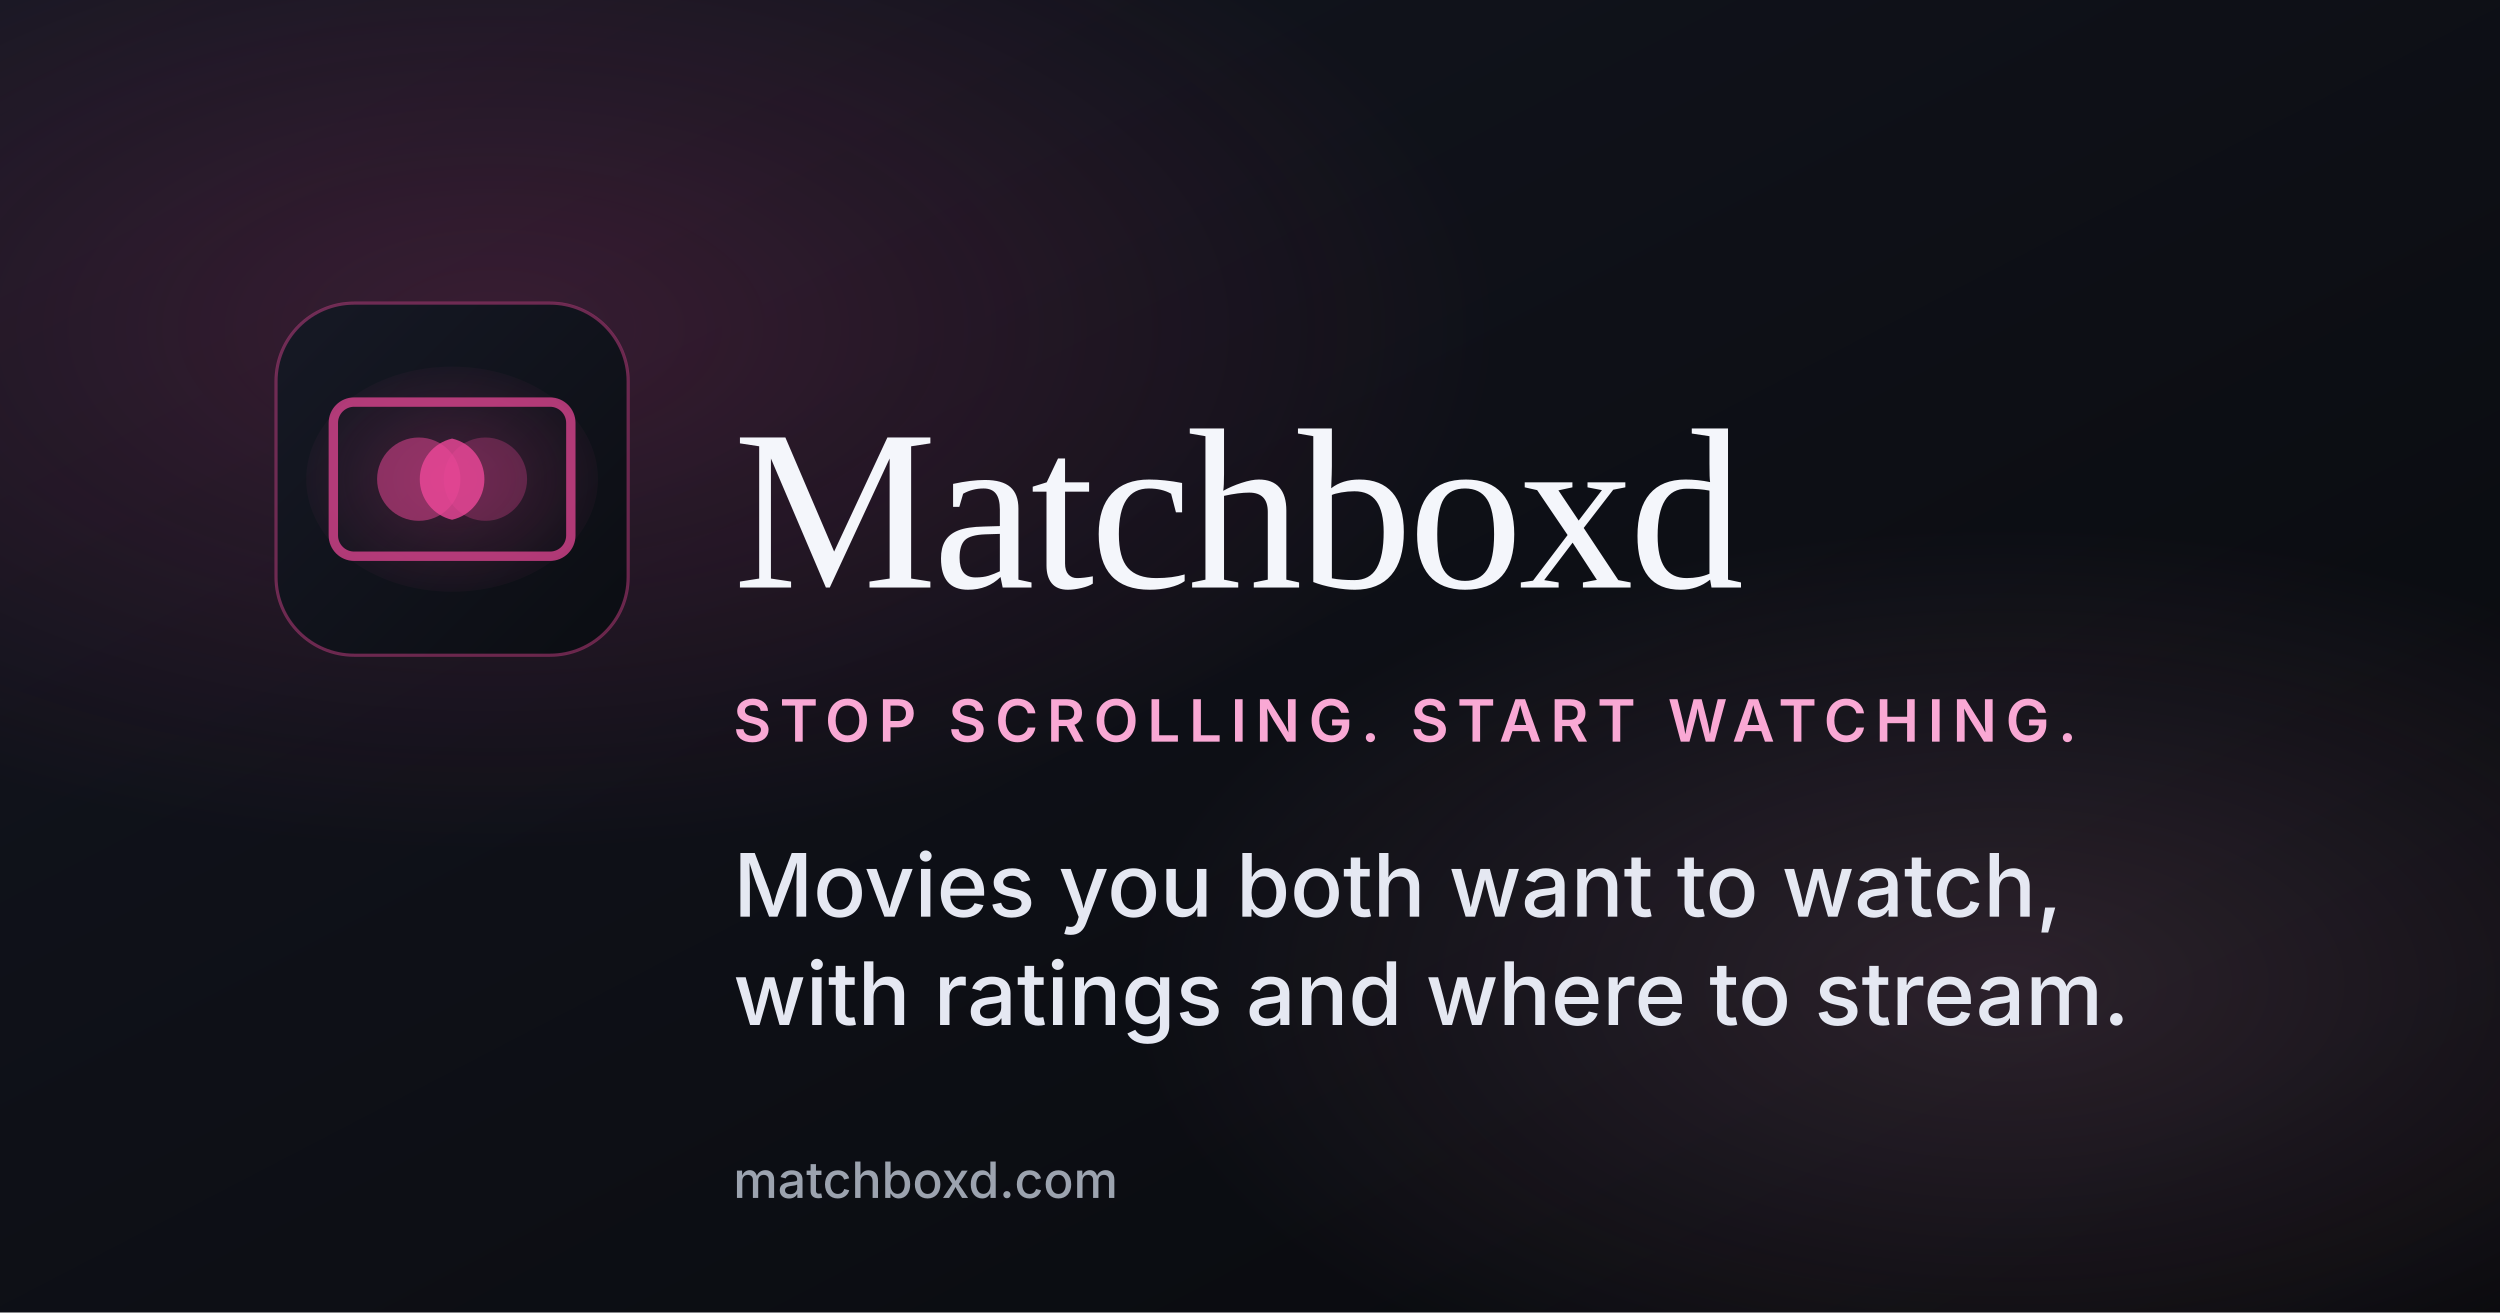
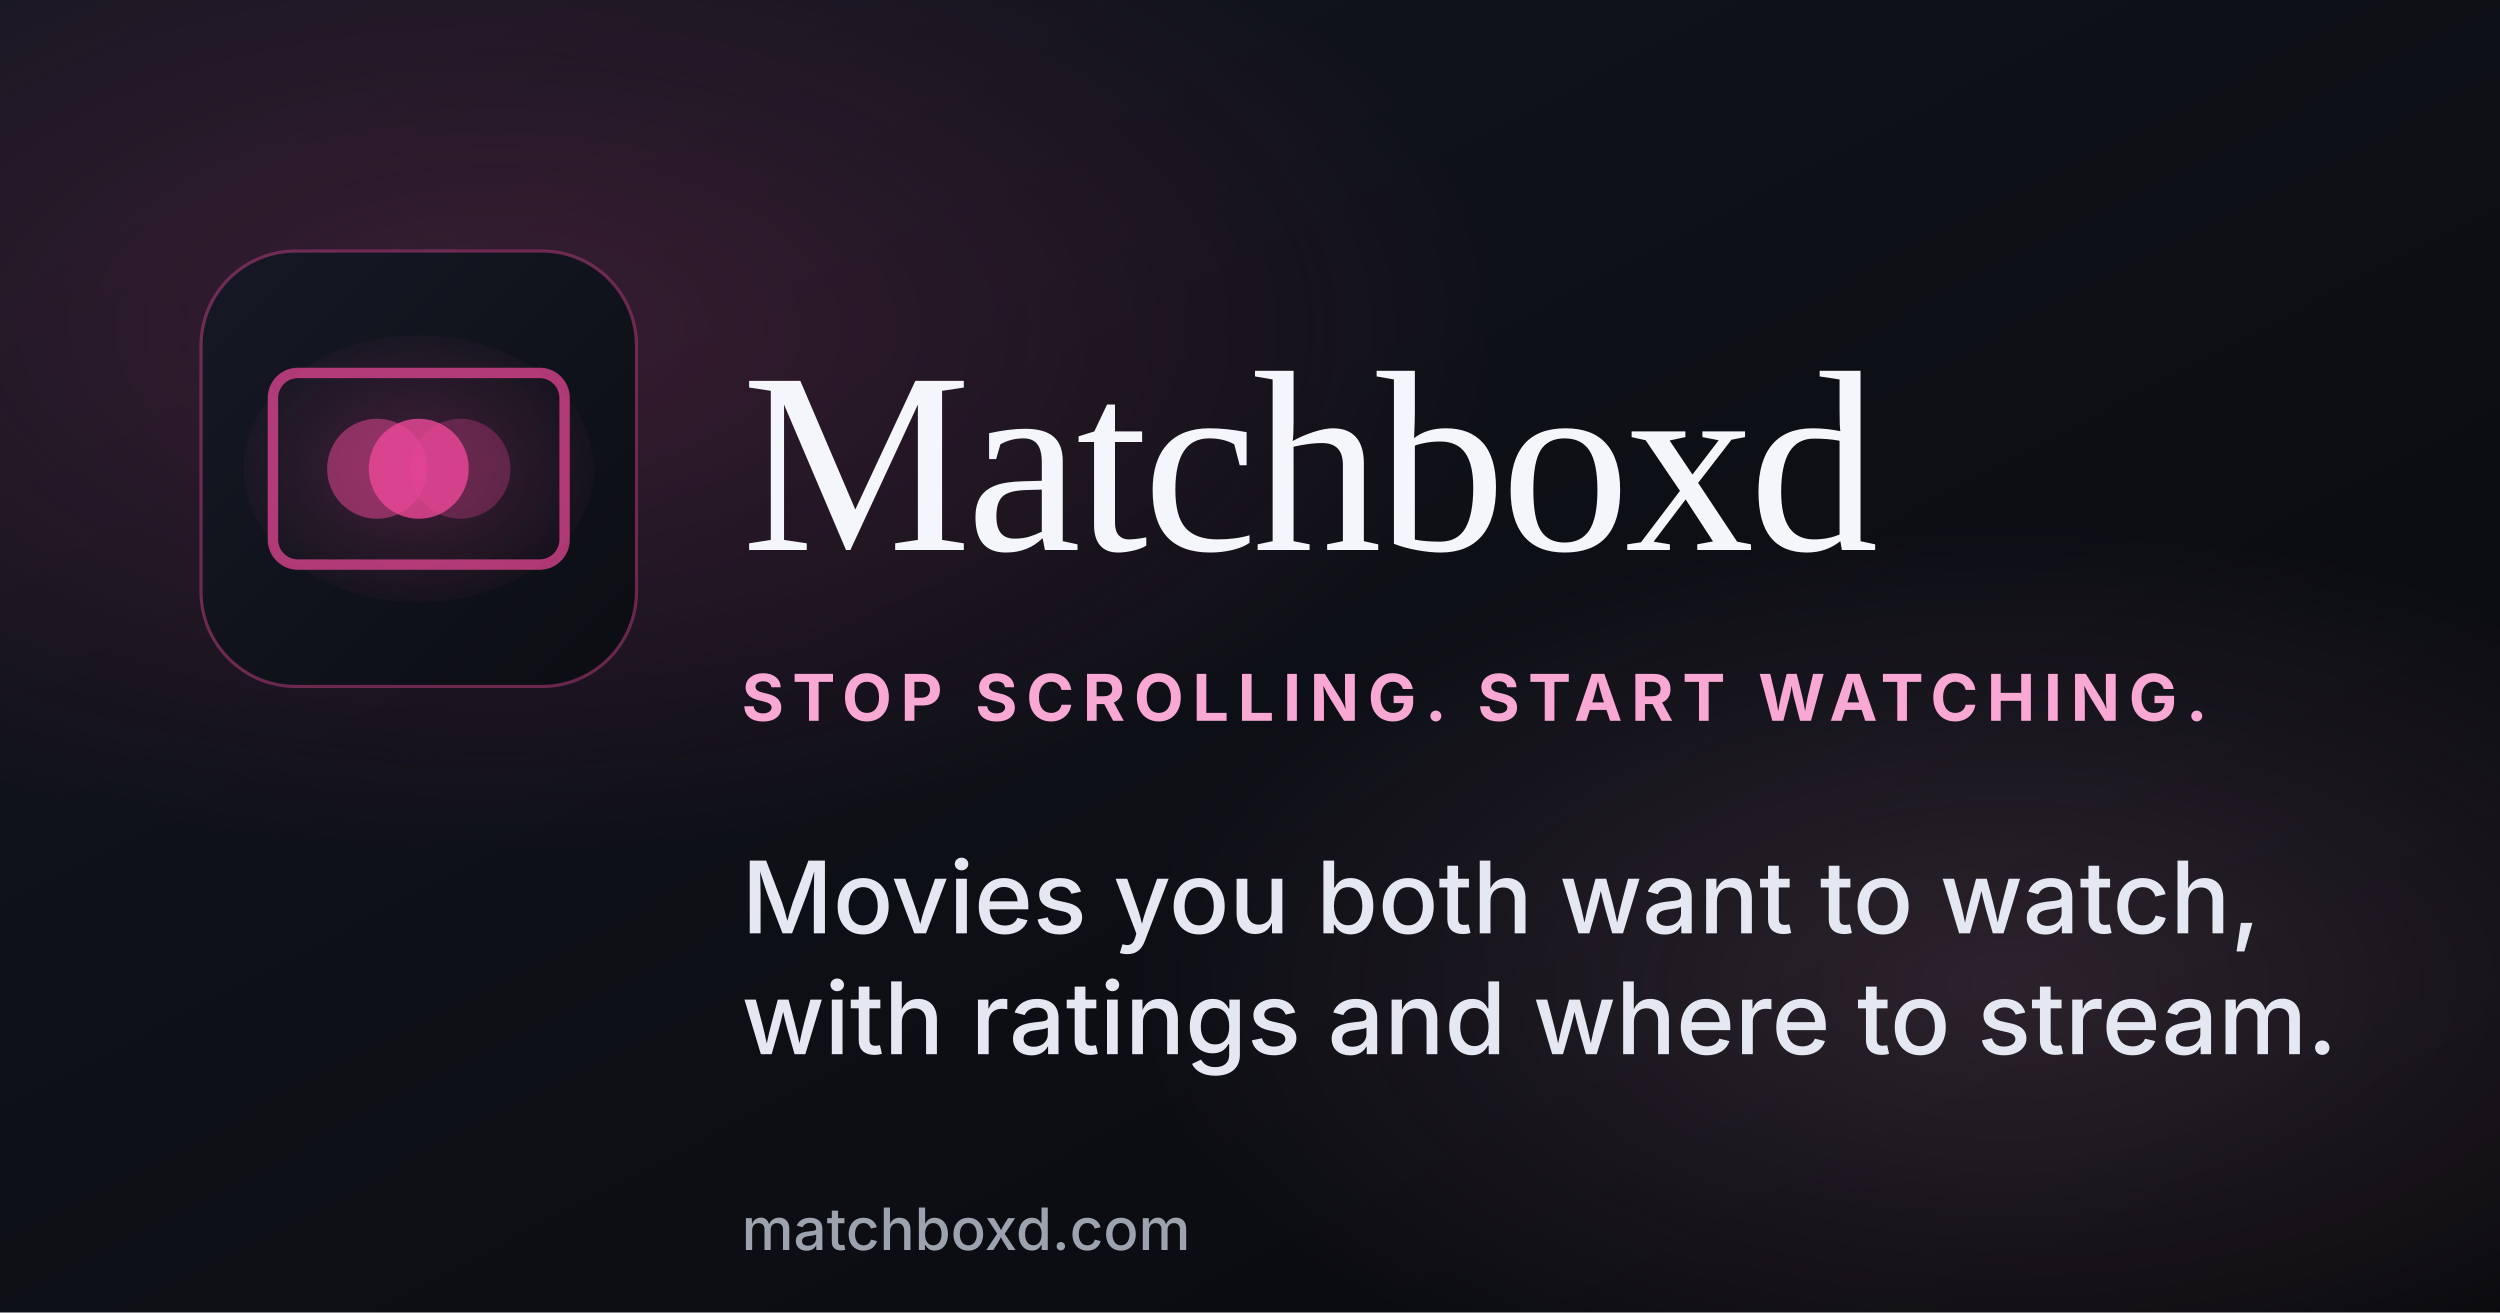
<svg xmlns="http://www.w3.org/2000/svg" viewBox="0 0 1200 630" role="img" aria-label="Matchboxd share preview">
  <defs>
    <linearGradient id="bg" x1="0" y1="0" x2="1" y2="1">
      <stop offset="0" stop-color="#131620" />
      <stop offset="1" stop-color="#08090c" />
    </linearGradient>
    <radialGradient id="glow-left" cx="20%" cy="25%" r="40%">
      <stop offset="0" stop-color="#ec4899" stop-opacity="0.18" />
      <stop offset="1" stop-color="#ec4899" stop-opacity="0" />
    </radialGradient>
    <radialGradient id="glow-right" cx="80%" cy="75%" r="35%">
      <stop offset="0" stop-color="#f9a8d4" stop-opacity="0.14" />
      <stop offset="1" stop-color="#f9a8d4" stop-opacity="0" />
    </radialGradient>
    <linearGradient id="card" x1="0" y1="0" x2="1" y2="1">
      <stop offset="0" stop-color="#161925" />
      <stop offset="1" stop-color="#0b0d12" />
    </linearGradient>
    <radialGradient id="icon-glow" cx="50%" cy="50%" r="60%">
      <stop offset="0" stop-color="#ec4899" stop-opacity="0.22" />
      <stop offset="1" stop-color="#ec4899" stop-opacity="0" />
    </radialGradient>
  </defs>
  <rect width="1200" height="630" fill="url(#bg)" />
  <rect width="1200" height="630" fill="url(#glow-left)" />
  <rect width="1200" height="630" fill="url(#glow-right)" />
-   <g transform="translate(132 145)">
-     <rect x="0" y="0" width="170" height="170" rx="38" fill="url(#card)" />
-     <rect x="0.5" y="0.5" width="169" height="169" rx="37.5" fill="none" stroke="#ec4899" stroke-width="1.5" stroke-opacity="0.42" />
-     <ellipse cx="85" cy="85" rx="70" ry="54" fill="url(#icon-glow)" />
-     <rect x="28" y="48" width="114" height="74" rx="10" fill="none" stroke="#ec4899" stroke-width="4.5" stroke-opacity="0.72" />
-     <circle cx="69" cy="85" r="20" fill="#ec4899" fill-opacity="0.50" />
-     <circle cx="101" cy="85" r="20" fill="#ec4899" fill-opacity="0.28" />
-     <path d="M 85 65.51 A 20 20 0 0 1 85 104.49 A 20 20 0 0 1 85 65.51 Z" fill="#ec4899" fill-opacity="0.80" />
+   <g transform="translate(96 120)">
+     <rect x="0" y="0" width="210" height="210" rx="46" fill="url(#card)" />
+     <rect x="0.5" y="0.5" width="209" height="209" rx="45.5" fill="none" stroke="#ec4899" stroke-width="1.5" stroke-opacity="0.42" />
+     <ellipse cx="105" cy="105" rx="84" ry="64" fill="url(#icon-glow)" />
+     <rect x="35" y="59" width="140" height="92" rx="12" fill="none" stroke="#ec4899" stroke-width="5" stroke-opacity="0.72" />
+     <circle cx="85" cy="105" r="24" fill="#ec4899" fill-opacity="0.50" />
+     <circle cx="125" cy="105" r="24" fill="#ec4899" fill-opacity="0.28" />
+     <path d="M 105 81 A 24 24 0 0 1 105 129 A 24 24 0 0 1 105 81 Z" fill="#ec4899" fill-opacity="0.80" />
  </g>
-   <g transform="translate(352 170)">
-     <text x="0" y="112" font-family="Georgia, 'Times New Roman', serif" font-size="110" font-weight="400" letter-spacing="-2" fill="#f4f6fb">Matchboxd</text>
-     <text x="0" y="186" font-family="Inter, Arial, sans-serif" font-size="28" font-weight="600" letter-spacing="4.2" fill="#f9a8d4">STOP SCROLLING. START WATCHING.</text>
-     <text x="0" y="270" font-family="Inter, Arial, sans-serif" font-size="42" font-weight="500" fill="#e5e8f2">Movies you both want to watch,</text>
-     <text x="0" y="322" font-family="Inter, Arial, sans-serif" font-size="42" font-weight="500" fill="#e5e8f2">with ratings and where to stream.</text>
-     <text x="0" y="405" font-family="Inter, Arial, sans-serif" font-size="24" font-weight="500" fill="#9ca3af">matchboxd.com</text>
+   <g transform="translate(356 142)">
+     <text x="0" y="122" font-family="Georgia, 'Times New Roman', serif" font-size="124" font-weight="400" letter-spacing="-2.4" fill="#f4f6fb">Matchboxd</text>
+     <text x="0" y="204" font-family="Inter, Arial, sans-serif" font-size="31" font-weight="700" letter-spacing="4.2" fill="#f9a8d4">STOP SCROLLING. START WATCHING.</text>
+     <text x="0" y="306" font-family="Inter, Arial, sans-serif" font-size="48" font-weight="500" fill="#e5e8f2">Movies you both want to watch,</text>
+     <text x="0" y="364" font-family="Inter, Arial, sans-serif" font-size="48" font-weight="500" fill="#e5e8f2">with ratings and where to stream.</text>
+     <text x="0" y="458" font-family="Inter, Arial, sans-serif" font-size="28" font-weight="500" fill="#9ca3af">matchboxd.com</text>
  </g>
</svg>
